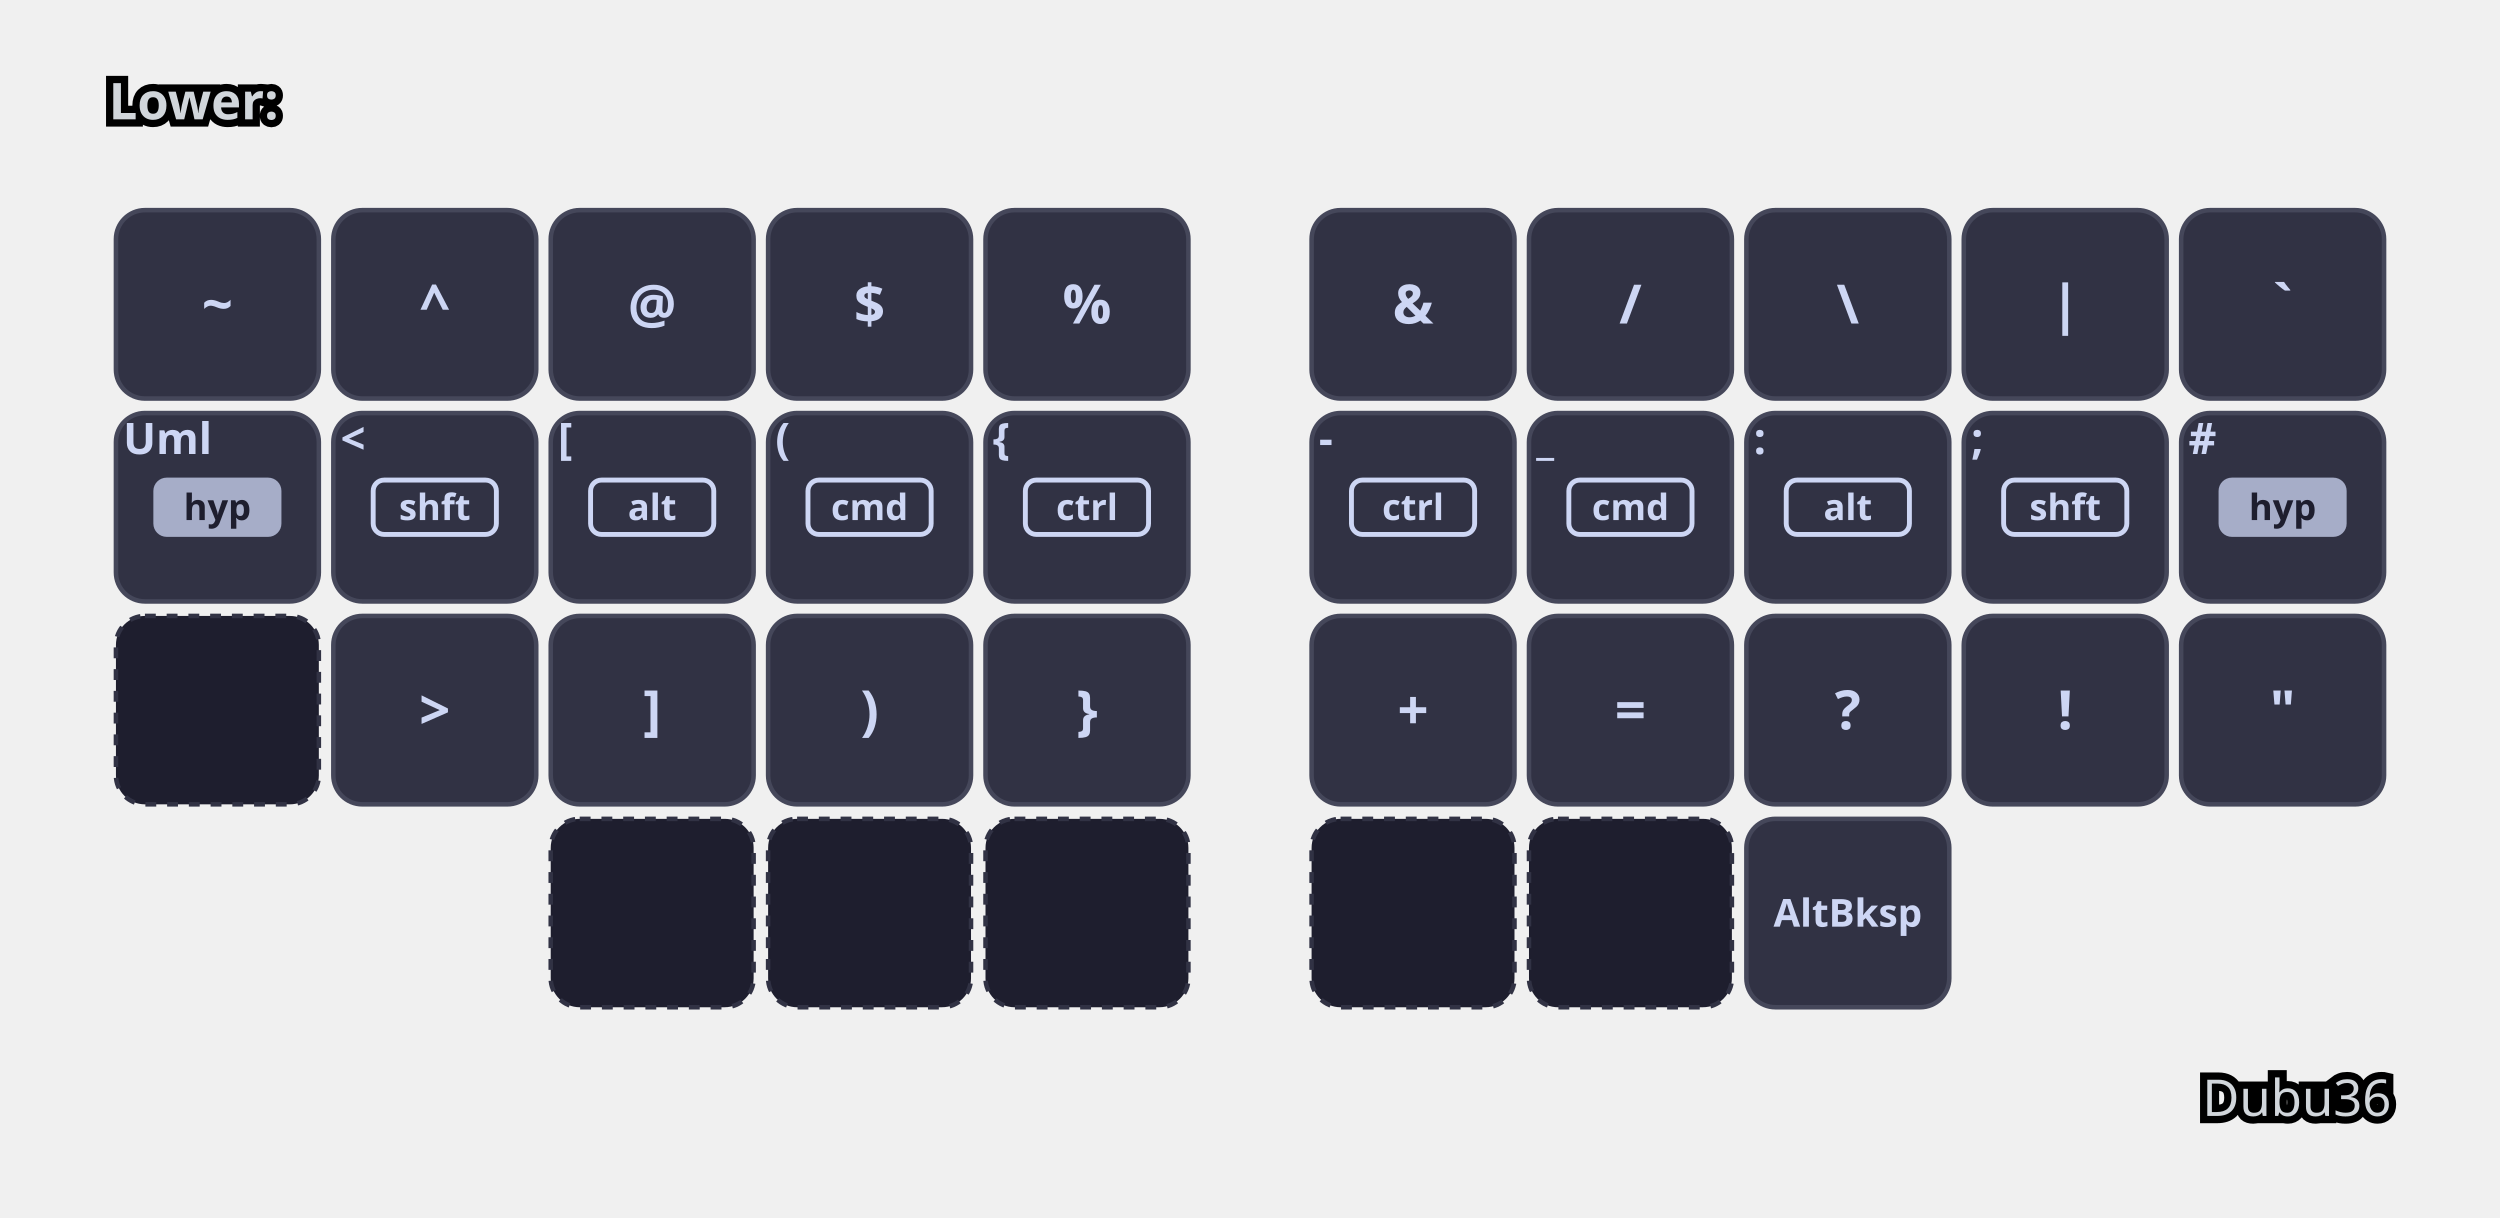
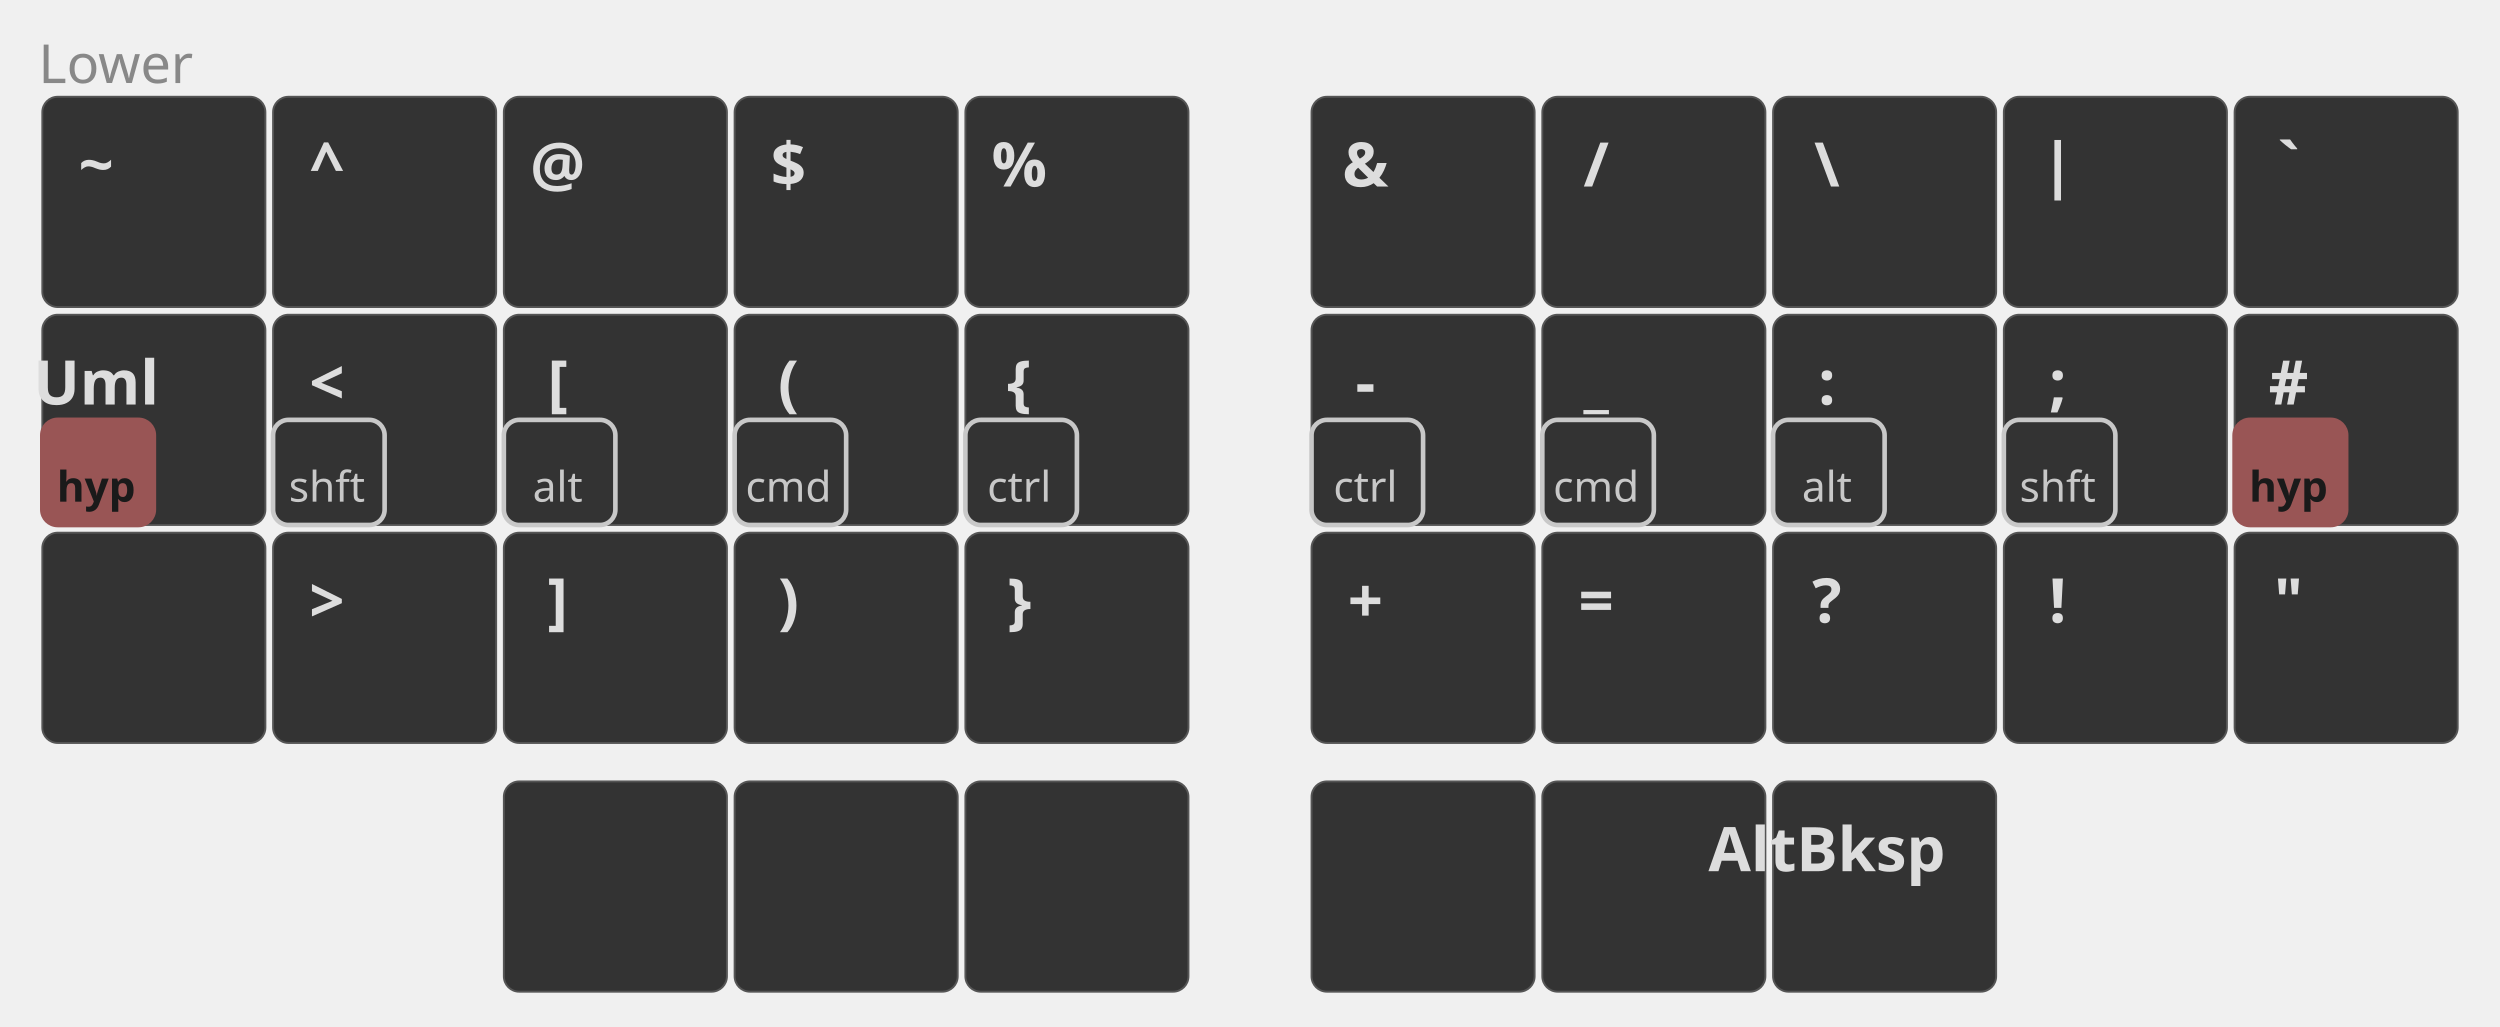
- <svg xmlns="http://www.w3.org/2000/svg" width="690" height="336" viewBox="0 0 690 336" class="keymap">
-   <style>/* inherit to force styles through use tags */
- svg path {
-     fill: inherit;
- }
- 
- /* font and background color specifications */
- svg.keymap {
-     font-family: SFMono-Regular,Consolas,Liberation Mono,Menlo,monospace;
-     font-size: 14px;
-     font-kerning: normal;
-     text-rendering: optimizeLegibility;
-     fill: #24292e;
- }
- 
- /* default key styling */
- rect.key {
-     fill: #f6f8fa;
- }
- 
- rect.key, rect.combo {
-     stroke: #c9cccf;
-     stroke-width: 1;
- }
- 
- /* default key side styling, only used is draw_key_sides is set */
- rect.side {
-     filter: brightness(90%);
- }
- 
- /* color accent for combo boxes */
- rect.combo, rect.combo-separate {
-     fill: #cdf;
- }
- 
- /* color accent for held keys */
- rect.held, rect.combo.held {
-     fill: #fdd;
- }
- 
- /* color accent for ghost (optional) keys */
- rect.ghost, rect.combo.ghost {
-     stroke-dasharray: 4, 4;
-     stroke-width: 2;
- }
- 
- text {
-     text-anchor: middle;
-     dominant-baseline: middle;
- }
- 
- /* styling for layer labels */
- text.label {
-     font-weight: bold;
-     text-anchor: start;
-     stroke: white;
-     stroke-width: 4;
-     paint-order: stroke;
- }
- 
- /* styling for optional footer */
- text.footer {
-     text-anchor: end;
-     dominant-baseline: auto;
-     stroke: white;
-     stroke-width: 4;
-     paint-order: stroke;
- }
- 
- /* styling for combo tap, and key non-tap label text */
- text.combo, text.hold, text.shifted, text.left, text.right, text.tl, text.tr, text.bl, text.br {
-     font-size: 11px;
- }
- 
- text.hold, text.bl, text.br {
-     text-anchor: middle;
-     dominant-baseline: auto;
- }
- 
- text.shifted, text.tl, text.tr {
-     text-anchor: middle;
-     dominant-baseline: hanging;
- }
- 
- text.left, text.tl, text.bl {
-     text-anchor: start;
- }
- 
- text.right, text.tr, text.br {
-     text-anchor: end;
- }
- 
- text.layer-activator {
-     text-decoration: underline;
- }
- 
- /* styling for hold/shifted label text in combo box */
- text.combo.hold, text.combo.shifted, text.combo.left, text.combo.right {
-     font-size: 8px;
- }
- 
- /* lighter symbol for transparent keys */
- text.trans {
-     fill: #7b7e81;
- }
- 
- /* styling for combo dendrons */
- path.combo {
-     stroke-width: 1;
-     stroke: gray;
-     fill: none;
- }
- 
- /* Start Tabler Icons Cleanup */
- /* cannot use height/width with glyphs */
- .icon-tabler &gt; path {
-     fill: inherit;
-     stroke: inherit;
-     stroke-width: 2;
- }
- /* hide tabler's default box */
- .icon-tabler &gt; path[stroke="none"][fill="none"] {
-     visibility: hidden;
- }
- /* End Tabler Icons Cleanup */
- 
- svg.keymap { fill: #d1d6db; }
- rect.key { fill: #3f4750; }
- rect.key, rect.combo { stroke: #60666c; }
- rect.combo, rect.combo-separate { fill: #1f3d7a; }
- rect.held, rect.combo.held { fill: #854747; }
- text.label, text.footer { stroke: black; }
- text.trans { fill: #7e8184; }
- path.combo { stroke: #7f7f7f; }
- 
- svg.keymap {
-   font-family: "IBM Plex Sans", "Segoe UI", sans-serif;
-   background-color: #1e1e2e;
- }
- rect.key {
-   fill: #313244;
-   stroke: #45475a;
-   stroke-width: 1.25;
- }
- rect.key.trans {
-   fill: #1e1e2e;
-   stroke: #313244;
-   stroke-dasharray: 3 3;
- }
- text.tap { fill: #cdd6f4; font-size: 15px; font-weight: 600; }
- text.hold { fill: #a6adc8; font-size: 10px; }
- text.tl { fill: #cdd6f4; font-size: 12px; font-weight: 600; }
- text.tr, use.tr { fill: #cba6f7; font-size: 11px; }
- text.br, use.br, text.bl, use.bl { fill: #fab387; font-size: 11px; }
- text.layer-activator { text-decoration: none; fill: #89b4fa; font-size: 10px; font-weight: 600; }
- 
- /* Tap/hold preference boxes (drawn behind center legend) */
- rect.mod-box {
-   rx: 3;
-   ry: 3;
-   stroke-width: 1.35;
- }
- /* Empty outline = tap-preferred */
- rect.mod-box.tap-preferred {
-   fill: none;
-   stroke: #cdd6f4;
- }
- text.tap.tap-preferred {
-   fill: #cdd6f4;
-   font-size: 10px;
-   font-weight: 600;
- }
- /* Solid fill = hold-preferred */
- rect.mod-box.hold-preferred {
-   fill: #a6adc8;
-   stroke: #a6adc8;
- }
- text.tap.hold-preferred {
-   fill: #1e1e2e;
-   font-size: 10px;
-   font-weight: 700;
- }
- /* Larger solid = sticky tap-hold */
- rect.mod-box.sticky {
-   fill: #cdd6f4;
-   stroke: #cdd6f4;
-   stroke-width: 1.5;
- }
- text.tap.sticky {
-   fill: #1e1e2e;
-   font-size: 11px;
-   font-weight: 700;
- }
- 
- /* Thumb layer activator fills */
- rect.key.thumb-raise { fill: #3f2e1e; stroke: #fab387; }
- rect.key.thumb-lower { fill: #1e2a3f; stroke: #89b4fa; }
- rect.key.thumb-hyper { fill: #3f1e2a; stroke: #f38ba8; }
- rect.key.thumb-mouse { fill: #1e3f28; stroke: #a6e3a1; }
- rect.key.thumb-adjust { fill: #2a1e3f; stroke: #cba6f7; }
- </style>
-   <g transform="translate(30, 0)" class="layer-Lower">
-     <text x="0" y="28" class="label" id="Lower">Lower:</text>
-     <g transform="translate(0, 56)">
-       <g transform="translate(30, 28)" class="key keypos-0">
-         <rect rx="8" ry="8" x="-28" y="-26" width="56" height="52" class="key" />
-         <text x="0" y="0" class="key tap">~</text>
-       </g>
-       <g transform="translate(90, 28)" class="key keypos-1">
-         <rect rx="8" ry="8" x="-28" y="-26" width="56" height="52" class="key" />
-         <text x="0" y="0" class="key tap">^</text>
-       </g>
-       <g transform="translate(150, 28)" class="key keypos-2">
-         <rect rx="8" ry="8" x="-28" y="-26" width="56" height="52" class="key" />
-         <text x="0" y="0" class="key tap">@</text>
-       </g>
-       <g transform="translate(210, 28)" class="key keypos-3">
-         <rect rx="8" ry="8" x="-28" y="-26" width="56" height="52" class="key" />
-         <text x="0" y="0" class="key tap">$</text>
-       </g>
-       <g transform="translate(270, 28)" class="key keypos-4">
-         <rect rx="8" ry="8" x="-28" y="-26" width="56" height="52" class="key" />
-         <text x="0" y="0" class="key tap">%</text>
-       </g>
-       <g transform="translate(360, 28)" class="key keypos-5">
-         <rect rx="8" ry="8" x="-28" y="-26" width="56" height="52" class="key" />
-         <text x="0" y="0" class="key tap">&amp;</text>
-       </g>
-       <g transform="translate(420, 28)" class="key keypos-6">
-         <rect rx="8" ry="8" x="-28" y="-26" width="56" height="52" class="key" />
-         <text x="0" y="0" class="key tap">/</text>
-       </g>
-       <g transform="translate(480, 28)" class="key keypos-7">
-         <rect rx="8" ry="8" x="-28" y="-26" width="56" height="52" class="key" />
-         <text x="0" y="0" class="key tap">\</text>
-       </g>
-       <g transform="translate(540, 28)" class="key keypos-8">
-         <rect rx="8" ry="8" x="-28" y="-26" width="56" height="52" class="key" />
-         <text x="0" y="0" class="key tap">|</text>
-       </g>
-       <g transform="translate(600, 28)" class="key keypos-9">
-         <rect rx="8" ry="8" x="-28" y="-26" width="56" height="52" class="key" />
-         <text x="0" y="0" class="key tap">`</text>
-       </g>
-       <g transform="translate(30, 84)" class="key hold-preferred keypos-10">
-         <rect rx="8" ry="8" x="-28" y="-26" width="56" height="52" class="key hold-preferred" />
-         <rect class="mod-box hold-preferred" x="-17.0" y="-7.5" width="34" height="15" />
-         <text x="0" y="0" class="key hold-preferred tap">hyp</text>
-         <text x="-26" y="-24" class="key hold-preferred tl">Uml</text>
-       </g>
-       <g transform="translate(90, 84)" class="key tap-preferred keypos-11">
-         <rect rx="8" ry="8" x="-28" y="-26" width="56" height="52" class="key tap-preferred" />
-         <rect class="mod-box tap-preferred" x="-17.0" y="-7.5" width="34" height="15" />
-         <text x="0" y="0" class="key tap-preferred tap">shft</text>
-         <text x="-26" y="-24" class="key tap-preferred tl">&lt;</text>
-       </g>
-       <g transform="translate(150, 84)" class="key tap-preferred keypos-12">
-         <rect rx="8" ry="8" x="-28" y="-26" width="56" height="52" class="key tap-preferred" />
-         <rect class="mod-box tap-preferred" x="-17.0" y="-7.5" width="34" height="15" />
-         <text x="0" y="0" class="key tap-preferred tap">alt</text>
-         <text x="-26" y="-24" class="key tap-preferred tl">[</text>
-       </g>
-       <g transform="translate(210, 84)" class="key tap-preferred keypos-13">
-         <rect rx="8" ry="8" x="-28" y="-26" width="56" height="52" class="key tap-preferred" />
-         <rect class="mod-box tap-preferred" x="-17.0" y="-7.5" width="34" height="15" />
-         <text x="0" y="0" class="key tap-preferred tap">cmd</text>
-         <text x="-26" y="-24" class="key tap-preferred tl">(</text>
-       </g>
-       <g transform="translate(270, 84)" class="key tap-preferred keypos-14">
-         <rect rx="8" ry="8" x="-28" y="-26" width="56" height="52" class="key tap-preferred" />
-         <rect class="mod-box tap-preferred" x="-17.0" y="-7.5" width="34" height="15" />
-         <text x="0" y="0" class="key tap-preferred tap">ctrl</text>
-         <text x="-26" y="-24" class="key tap-preferred tl">{</text>
-       </g>
-       <g transform="translate(360, 84)" class="key tap-preferred keypos-15">
-         <rect rx="8" ry="8" x="-28" y="-26" width="56" height="52" class="key tap-preferred" />
-         <rect class="mod-box tap-preferred" x="-17.0" y="-7.5" width="34" height="15" />
-         <text x="0" y="0" class="key tap-preferred tap">ctrl</text>
-         <text x="-26" y="-24" class="key tap-preferred tl">-</text>
-       </g>
-       <g transform="translate(420, 84)" class="key tap-preferred keypos-16">
-         <rect rx="8" ry="8" x="-28" y="-26" width="56" height="52" class="key tap-preferred" />
-         <rect class="mod-box tap-preferred" x="-17.0" y="-7.5" width="34" height="15" />
-         <text x="0" y="0" class="key tap-preferred tap">cmd</text>
-         <text x="-26" y="-24" class="key tap-preferred tl">_</text>
-       </g>
-       <g transform="translate(480, 84)" class="key tap-preferred keypos-17">
-         <rect rx="8" ry="8" x="-28" y="-26" width="56" height="52" class="key tap-preferred" />
-         <rect class="mod-box tap-preferred" x="-17.0" y="-7.5" width="34" height="15" />
-         <text x="0" y="0" class="key tap-preferred tap">alt</text>
-         <text x="-26" y="-24" class="key tap-preferred tl">:</text>
-       </g>
-       <g transform="translate(540, 84)" class="key tap-preferred keypos-18">
-         <rect rx="8" ry="8" x="-28" y="-26" width="56" height="52" class="key tap-preferred" />
-         <rect class="mod-box tap-preferred" x="-17.0" y="-7.5" width="34" height="15" />
-         <text x="0" y="0" class="key tap-preferred tap">shft</text>
-         <text x="-26" y="-24" class="key tap-preferred tl">;</text>
-       </g>
-       <g transform="translate(600, 84)" class="key hold-preferred keypos-19">
-         <rect rx="8" ry="8" x="-28" y="-26" width="56" height="52" class="key hold-preferred" />
-         <rect class="mod-box hold-preferred" x="-17.0" y="-7.5" width="34" height="15" />
-         <text x="0" y="0" class="key hold-preferred tap">hyp</text>
-         <text x="-26" y="-24" class="key hold-preferred tl">#</text>
-       </g>
-       <g transform="translate(30, 140)" class="key trans keypos-20">
-         <rect rx="8" ry="8" x="-28" y="-26" width="56" height="52" class="key trans" />
-       </g>
-       <g transform="translate(90, 140)" class="key keypos-21">
-         <rect rx="8" ry="8" x="-28" y="-26" width="56" height="52" class="key" />
-         <text x="0" y="0" class="key tap">&gt;</text>
-       </g>
-       <g transform="translate(150, 140)" class="key keypos-22">
-         <rect rx="8" ry="8" x="-28" y="-26" width="56" height="52" class="key" />
-         <text x="0" y="0" class="key tap">]</text>
-       </g>
-       <g transform="translate(210, 140)" class="key keypos-23">
-         <rect rx="8" ry="8" x="-28" y="-26" width="56" height="52" class="key" />
-         <text x="0" y="0" class="key tap">)</text>
-       </g>
-       <g transform="translate(270, 140)" class="key keypos-24">
-         <rect rx="8" ry="8" x="-28" y="-26" width="56" height="52" class="key" />
-         <text x="0" y="0" class="key tap">}</text>
-       </g>
-       <g transform="translate(360, 140)" class="key keypos-25">
-         <rect rx="8" ry="8" x="-28" y="-26" width="56" height="52" class="key" />
-         <text x="0" y="0" class="key tap">+</text>
-       </g>
-       <g transform="translate(420, 140)" class="key keypos-26">
-         <rect rx="8" ry="8" x="-28" y="-26" width="56" height="52" class="key" />
-         <text x="0" y="0" class="key tap">=</text>
-       </g>
-       <g transform="translate(480, 140)" class="key keypos-27">
-         <rect rx="8" ry="8" x="-28" y="-26" width="56" height="52" class="key" />
-         <text x="0" y="0" class="key tap">?</text>
-       </g>
-       <g transform="translate(540, 140)" class="key keypos-28">
-         <rect rx="8" ry="8" x="-28" y="-26" width="56" height="52" class="key" />
-         <text x="0" y="0" class="key tap">!</text>
-       </g>
-       <g transform="translate(600, 140)" class="key keypos-29">
-         <rect rx="8" ry="8" x="-28" y="-26" width="56" height="52" class="key" />
-         <text x="0" y="0" class="key tap">"</text>
-       </g>
-       <g transform="translate(150, 196)" class="key trans keypos-30">
-         <rect rx="8" ry="8" x="-28" y="-26" width="56" height="52" class="key trans" />
-       </g>
-       <g transform="translate(210, 196)" class="key trans keypos-31">
-         <rect rx="8" ry="8" x="-28" y="-26" width="56" height="52" class="key trans" />
-       </g>
-       <g transform="translate(270, 196)" class="key trans keypos-32">
-         <rect rx="8" ry="8" x="-28" y="-26" width="56" height="52" class="key trans" />
-       </g>
-       <g transform="translate(360, 196)" class="key trans keypos-33">
-         <rect rx="8" ry="8" x="-28" y="-26" width="56" height="52" class="key trans" />
-       </g>
-       <g transform="translate(420, 196)" class="key trans keypos-34">
-         <rect rx="8" ry="8" x="-28" y="-26" width="56" height="52" class="key trans" />
-       </g>
-       <g transform="translate(480, 196)" class="key keypos-35">
-         <rect rx="8" ry="8" x="-28" y="-26" width="56" height="52" class="key" />
-         <text x="0" y="0" class="key tap">
-           <tspan style="font-size: 71%">AltBksp</tspan>
-         </text>
-       </g>
-     </g>
-   </g>
-   <text x="660.0" y="308.0" class="footer">Dubu36</text>
+ <svg xmlns="http://www.w3.org/2000/svg" class="keymap" width="650" height="267" viewBox="-10 -24 650.0 266.68">
+   <style>svg.keymap { background: #1e1e2e; font-family: sans-serif; }
+     rect.keycap { fill: #333333; stroke: #555555; stroke-width: 0.5px; }
+     text { fill: #c8c8c8; text-anchor: middle; dominant-baseline: central; }
+     text.base { font-size: 16px; font-weight: 600; fill: #dddddd; }
+     text.hold { font-size: 11px; }
+     text.sym { font-size: 13px; fill: #9999ff; }
+     text.num { font-size: 13px; fill: #ee9944; }
+     text.edit { font-size: 9px; fill: #ee9944; }
+     text.sticky { font-size: 12px; font-weight: 600; }
+     use.glyph { fill: none; stroke: #c8c8c8; stroke-width: 2.5px;
+                 stroke-linecap: round; stroke-linejoin: round; }
+     use.glyph.sym { stroke: #9999ff; }
+     use.glyph.num { stroke: #ee9944; }
+     use.glyph.base { stroke: #dddddd; }
+     rect.hold-box { stroke-width: 1.2px; }
+     rect.hold-box.tap-preferred.mod { fill: none; stroke: #c8c8c8; }
+     rect.hold-box.tap-preferred.sym { fill: none; stroke: #9999ff; }
+     rect.hold-box.tap-preferred.nav { fill: none; stroke: #ee9944; }
+     rect.hold-box.tap-preferred.fun { fill: none; stroke: #ee7777; }
+     rect.hold-box.hold-preferred.mod { fill: #666666; stroke: #666666; }
+     rect.hold-box.hold-preferred.sym { fill: #6666bb; stroke: #6666bb; }
+     rect.hold-box.hold-preferred.nav { fill: #aa7755; stroke: #aa7755; }
+     rect.hold-box.hold-preferred.fun { fill: #995555; stroke: #995555; }
+     rect.hold-box.sticky.mod { fill: #666666; stroke: #666666; }
+     rect.hold-box.sticky.sym { fill: #6666bb; stroke: #6666bb; }
+     rect.hold-box.sticky.nav { fill: #aa7755; stroke: #aa7755; }
+     rect.hold-box.sticky.fun { fill: #995555; stroke: #995555; }
+     text.hold.hold-preferred.mod, text.sticky.mod { fill: #eeeeee; font-weight: 700; }
+     text.hold.hold-preferred.sym, text.sticky.sym,
+     text.hold.hold-preferred.nav, text.sticky.nav,
+     text.hold.hold-preferred.fun, text.sticky.fun { fill: #1a1a1a; font-weight: 700; }
+     text.hold.tap-preferred { fill: #c8c8c8; }
+     text.title { font-size: 14px; fill: #888888; text-anchor: start; }</style>
+   <defs>
+     <path id="glyph_backspace" class="symbol" transform="scale(0.4) translate(-24,-30)" d="M22,19l10,10 M22,29l10-10 M6,24l10,13h26v-26h-26z" />
+     <path id="glyph_return" class="symbol" transform="scale(0.4) translate(-24,-30)" d="M42,13V27H6 m8-8l-8,8l8,8" />
+     <path id="glyph_space" class="symbol" transform="scale(0.4) translate(-24,-30)" d="M42,24V32H6V24" />
+     <path id="glyph_escape" class="symbol" transform="scale(0.4) translate(-24,-30)" d="M24,24l-18-18 m0,10v-10h10 M24,6A18,18,0,1,1,6,24" />
+     <path id="glyph_up" class="symbol" transform="scale(0.4) translate(-24,-30)" d="M24,42v-36 m-8,6l8-8l8,8" />
+     <path id="glyph_down" class="symbol" transform="scale(0.4) translate(-24,-30)" d="M24,6v36 m-8,-6l8,8l8-8" />
+     <path id="glyph_left" class="symbol" transform="scale(0.4) translate(-24,-30)" d="M42,24h-36 m6-8l-8,8l8,8" />
+     <path id="glyph_right" class="symbol" transform="scale(0.4) translate(-24,-30)" d="M6,24h36 m-6-8l8,8l-8,8" />
+     <path id="glyph_tab" class="symbol" transform="scale(0.4) translate(-24,-30)" d="M6,24h27 m-6-8l8,8l-8,8 M42,12V36" />
+     <path id="glyph_btab" class="symbol" transform="scale(0.4) translate(-24,-30)" d="M42,24h-27 m6-8l-8,8l8,8 M6,12V36" />
+     <path id="glyph_home" class="symbol" transform="scale(0.4) translate(-24,-30)" d="M42,42l-28-28 m0,10v-10h10 m8-8h-26v26" />
+     <path id="glyph_end" class="symbol" transform="scale(0.4) translate(-24,-30)" d="M6,6l28,28 m0-10v10h-10 m-8,8h26v-26" />
+   </defs>
+   <text class="title" x="0" y="-8">Lower</text>
+   <g transform="translate(0.00,0.00)">
+     <rect class="keycap" x="1.0" y="1.0" width="58.0" height="54.67" rx="4.0" ry="4.0" />
+     <text class="base" x="15.0" y="18.134">~</text>
+   </g>
+   <g transform="translate(60.00,0.00)">
+     <rect class="keycap" x="1.0" y="1.0" width="58.0" height="54.67" rx="4.0" ry="4.0" />
+     <text class="base" x="15.0" y="18.134">^</text>
+   </g>
+   <g transform="translate(120.00,0.00)">
+     <rect class="keycap" x="1.0" y="1.0" width="58.0" height="54.67" rx="4.0" ry="4.0" />
+     <text class="base" x="15.0" y="18.134">@</text>
+   </g>
+   <g transform="translate(180.00,0.00)">
+     <rect class="keycap" x="1.0" y="1.0" width="58.0" height="54.67" rx="4.0" ry="4.0" />
+     <text class="base" x="15.0" y="18.134">$</text>
+   </g>
+   <g transform="translate(240.00,0.00)">
+     <rect class="keycap" x="1.0" y="1.0" width="58.0" height="54.67" rx="4.0" ry="4.0" />
+     <text class="base" x="15.0" y="18.134">%</text>
+   </g>
+   <g transform="translate(330.00,0.00)">
+     <rect class="keycap" x="1.0" y="1.0" width="58.0" height="54.67" rx="4.0" ry="4.0" />
+     <text class="base" x="15.0" y="18.134">&amp;</text>
+   </g>
+   <g transform="translate(390.00,0.00)">
+     <rect class="keycap" x="1.0" y="1.0" width="58.0" height="54.67" rx="4.0" ry="4.0" />
+     <text class="base" x="15.0" y="18.134">/</text>
+   </g>
+   <g transform="translate(450.00,0.00)">
+     <rect class="keycap" x="1.0" y="1.0" width="58.0" height="54.67" rx="4.0" ry="4.0" />
+     <text class="base" x="15.0" y="18.134">\</text>
+   </g>
+   <g transform="translate(510.00,0.00)">
+     <rect class="keycap" x="1.0" y="1.0" width="58.0" height="54.67" rx="4.0" ry="4.0" />
+     <text class="base" x="15.0" y="18.134">|</text>
+   </g>
+   <g transform="translate(570.00,0.00)">
+     <rect class="keycap" x="1.0" y="1.0" width="58.0" height="54.67" rx="4.0" ry="4.0" />
+     <text class="base" x="15.0" y="18.134">`</text>
+   </g>
+   <g transform="translate(0.00,56.67)">
+     <rect class="keycap" x="1.0" y="1.0" width="58.0" height="54.67" rx="4.0" ry="4.0" />
+     <rect class="hold-box hold-preferred fun" x="1.0" y="28.335" width="29.0" height="27.335" rx="4.0" ry="4.0" />
+     <text class="base" x="15.0" y="18.134">Uml</text>
+     <text class="hold hold-preferred fun" x="15.0" y="45.336">hyp</text>
+   </g>
+   <g transform="translate(60.00,56.67)">
+     <rect class="keycap" x="1.0" y="1.0" width="58.0" height="54.67" rx="4.0" ry="4.0" />
+     <rect class="hold-box tap-preferred mod" x="1.0" y="28.335" width="29.0" height="27.335" rx="4.0" ry="4.0" />
+     <text class="base" x="15.0" y="18.134">&lt;</text>
+     <text class="hold tap-preferred mod" x="15.0" y="45.336">shft</text>
+   </g>
+   <g transform="translate(120.00,56.67)">
+     <rect class="keycap" x="1.0" y="1.0" width="58.0" height="54.67" rx="4.0" ry="4.0" />
+     <rect class="hold-box tap-preferred mod" x="1.0" y="28.335" width="29.0" height="27.335" rx="4.0" ry="4.0" />
+     <text class="base" x="15.0" y="18.134">[</text>
+     <text class="hold tap-preferred mod" x="15.0" y="45.336">alt</text>
+   </g>
+   <g transform="translate(180.00,56.67)">
+     <rect class="keycap" x="1.0" y="1.0" width="58.0" height="54.67" rx="4.0" ry="4.0" />
+     <rect class="hold-box tap-preferred mod" x="1.0" y="28.335" width="29.0" height="27.335" rx="4.0" ry="4.0" />
+     <text class="base" x="15.0" y="18.134">(</text>
+     <text class="hold tap-preferred mod" x="15.0" y="45.336">cmd</text>
+   </g>
+   <g transform="translate(240.00,56.67)">
+     <rect class="keycap" x="1.0" y="1.0" width="58.0" height="54.67" rx="4.0" ry="4.0" />
+     <rect class="hold-box tap-preferred mod" x="1.0" y="28.335" width="29.0" height="27.335" rx="4.0" ry="4.0" />
+     <text class="base" x="15.0" y="18.134">{</text>
+     <text class="hold tap-preferred mod" x="15.0" y="45.336">ctrl</text>
+   </g>
+   <g transform="translate(330.00,56.67)">
+     <rect class="keycap" x="1.0" y="1.0" width="58.0" height="54.67" rx="4.0" ry="4.0" />
+     <rect class="hold-box tap-preferred mod" x="1.0" y="28.335" width="29.0" height="27.335" rx="4.0" ry="4.0" />
+     <text class="base" x="15.0" y="18.134">-</text>
+     <text class="hold tap-preferred mod" x="15.0" y="45.336">ctrl</text>
+   </g>
+   <g transform="translate(390.00,56.67)">
+     <rect class="keycap" x="1.0" y="1.0" width="58.0" height="54.67" rx="4.0" ry="4.0" />
+     <rect class="hold-box tap-preferred mod" x="1.0" y="28.335" width="29.0" height="27.335" rx="4.0" ry="4.0" />
+     <text class="base" x="15.0" y="18.134">_</text>
+     <text class="hold tap-preferred mod" x="15.0" y="45.336">cmd</text>
+   </g>
+   <g transform="translate(450.00,56.67)">
+     <rect class="keycap" x="1.0" y="1.0" width="58.0" height="54.67" rx="4.0" ry="4.0" />
+     <rect class="hold-box tap-preferred mod" x="1.0" y="28.335" width="29.0" height="27.335" rx="4.0" ry="4.0" />
+     <text class="base" x="15.0" y="18.134">:</text>
+     <text class="hold tap-preferred mod" x="15.0" y="45.336">alt</text>
+   </g>
+   <g transform="translate(510.00,56.67)">
+     <rect class="keycap" x="1.0" y="1.0" width="58.0" height="54.67" rx="4.0" ry="4.0" />
+     <rect class="hold-box tap-preferred mod" x="1.0" y="28.335" width="29.0" height="27.335" rx="4.0" ry="4.0" />
+     <text class="base" x="15.0" y="18.134">;</text>
+     <text class="hold tap-preferred mod" x="15.0" y="45.336">shft</text>
+   </g>
+   <g transform="translate(570.00,56.67)">
+     <rect class="keycap" x="1.0" y="1.0" width="58.0" height="54.67" rx="4.0" ry="4.0" />
+     <rect class="hold-box hold-preferred fun" x="1.0" y="28.335" width="29.0" height="27.335" rx="4.0" ry="4.0" />
+     <text class="base" x="15.0" y="18.134">#</text>
+     <text class="hold hold-preferred fun" x="15.0" y="45.336">hyp</text>
+   </g>
+   <g transform="translate(0.00,113.34)">
+     <rect class="keycap" x="1.0" y="1.0" width="58.0" height="54.67" rx="4.0" ry="4.0" />
+   </g>
+   <g transform="translate(60.00,113.34)">
+     <rect class="keycap" x="1.0" y="1.0" width="58.0" height="54.67" rx="4.0" ry="4.0" />
+     <text class="base" x="15.0" y="18.134">&gt;</text>
+   </g>
+   <g transform="translate(120.00,113.34)">
+     <rect class="keycap" x="1.0" y="1.0" width="58.0" height="54.67" rx="4.0" ry="4.0" />
+     <text class="base" x="15.0" y="18.134">]</text>
+   </g>
+   <g transform="translate(180.00,113.34)">
+     <rect class="keycap" x="1.0" y="1.0" width="58.0" height="54.67" rx="4.0" ry="4.0" />
+     <text class="base" x="15.0" y="18.134">)</text>
+   </g>
+   <g transform="translate(240.00,113.34)">
+     <rect class="keycap" x="1.0" y="1.0" width="58.0" height="54.67" rx="4.0" ry="4.0" />
+     <text class="base" x="15.0" y="18.134">}</text>
+   </g>
+   <g transform="translate(330.00,113.34)">
+     <rect class="keycap" x="1.0" y="1.0" width="58.0" height="54.67" rx="4.0" ry="4.0" />
+     <text class="base" x="15.0" y="18.134">+</text>
+   </g>
+   <g transform="translate(390.00,113.34)">
+     <rect class="keycap" x="1.0" y="1.0" width="58.0" height="54.67" rx="4.0" ry="4.0" />
+     <text class="base" x="15.0" y="18.134">=</text>
+   </g>
+   <g transform="translate(450.00,113.34)">
+     <rect class="keycap" x="1.0" y="1.0" width="58.0" height="54.67" rx="4.0" ry="4.0" />
+     <text class="base" x="15.0" y="18.134">?</text>
+   </g>
+   <g transform="translate(510.00,113.34)">
+     <rect class="keycap" x="1.0" y="1.0" width="58.0" height="54.67" rx="4.0" ry="4.0" />
+     <text class="base" x="15.0" y="18.134">!</text>
+   </g>
+   <g transform="translate(570.00,113.34)">
+     <rect class="keycap" x="1.0" y="1.0" width="58.0" height="54.67" rx="4.0" ry="4.0" />
+     <text class="base" x="15.0" y="18.134">"</text>
+   </g>
+   <g transform="translate(120.00,178.01)">
+     <rect class="keycap" x="1.0" y="1.0" width="58.0" height="54.67" rx="4.0" ry="4.0" />
+   </g>
+   <g transform="translate(180.00,178.01)">
+     <rect class="keycap" x="1.0" y="1.0" width="58.0" height="54.67" rx="4.0" ry="4.0" />
+   </g>
+   <g transform="translate(240.00,178.01)">
+     <rect class="keycap" x="1.0" y="1.0" width="58.0" height="54.67" rx="4.0" ry="4.0" />
+   </g>
+   <g transform="translate(330.00,178.01)">
+     <rect class="keycap" x="1.0" y="1.0" width="58.0" height="54.67" rx="4.0" ry="4.0" />
+   </g>
+   <g transform="translate(390.00,178.01)">
+     <rect class="keycap" x="1.0" y="1.0" width="58.0" height="54.67" rx="4.0" ry="4.0" />
+   </g>
+   <g transform="translate(450.00,178.01)">
+     <rect class="keycap" x="1.0" y="1.0" width="58.0" height="54.67" rx="4.0" ry="4.0" />
+     <text class="base" x="15.0" y="18.134">AltBksp</text>
+   </g>
</svg>
